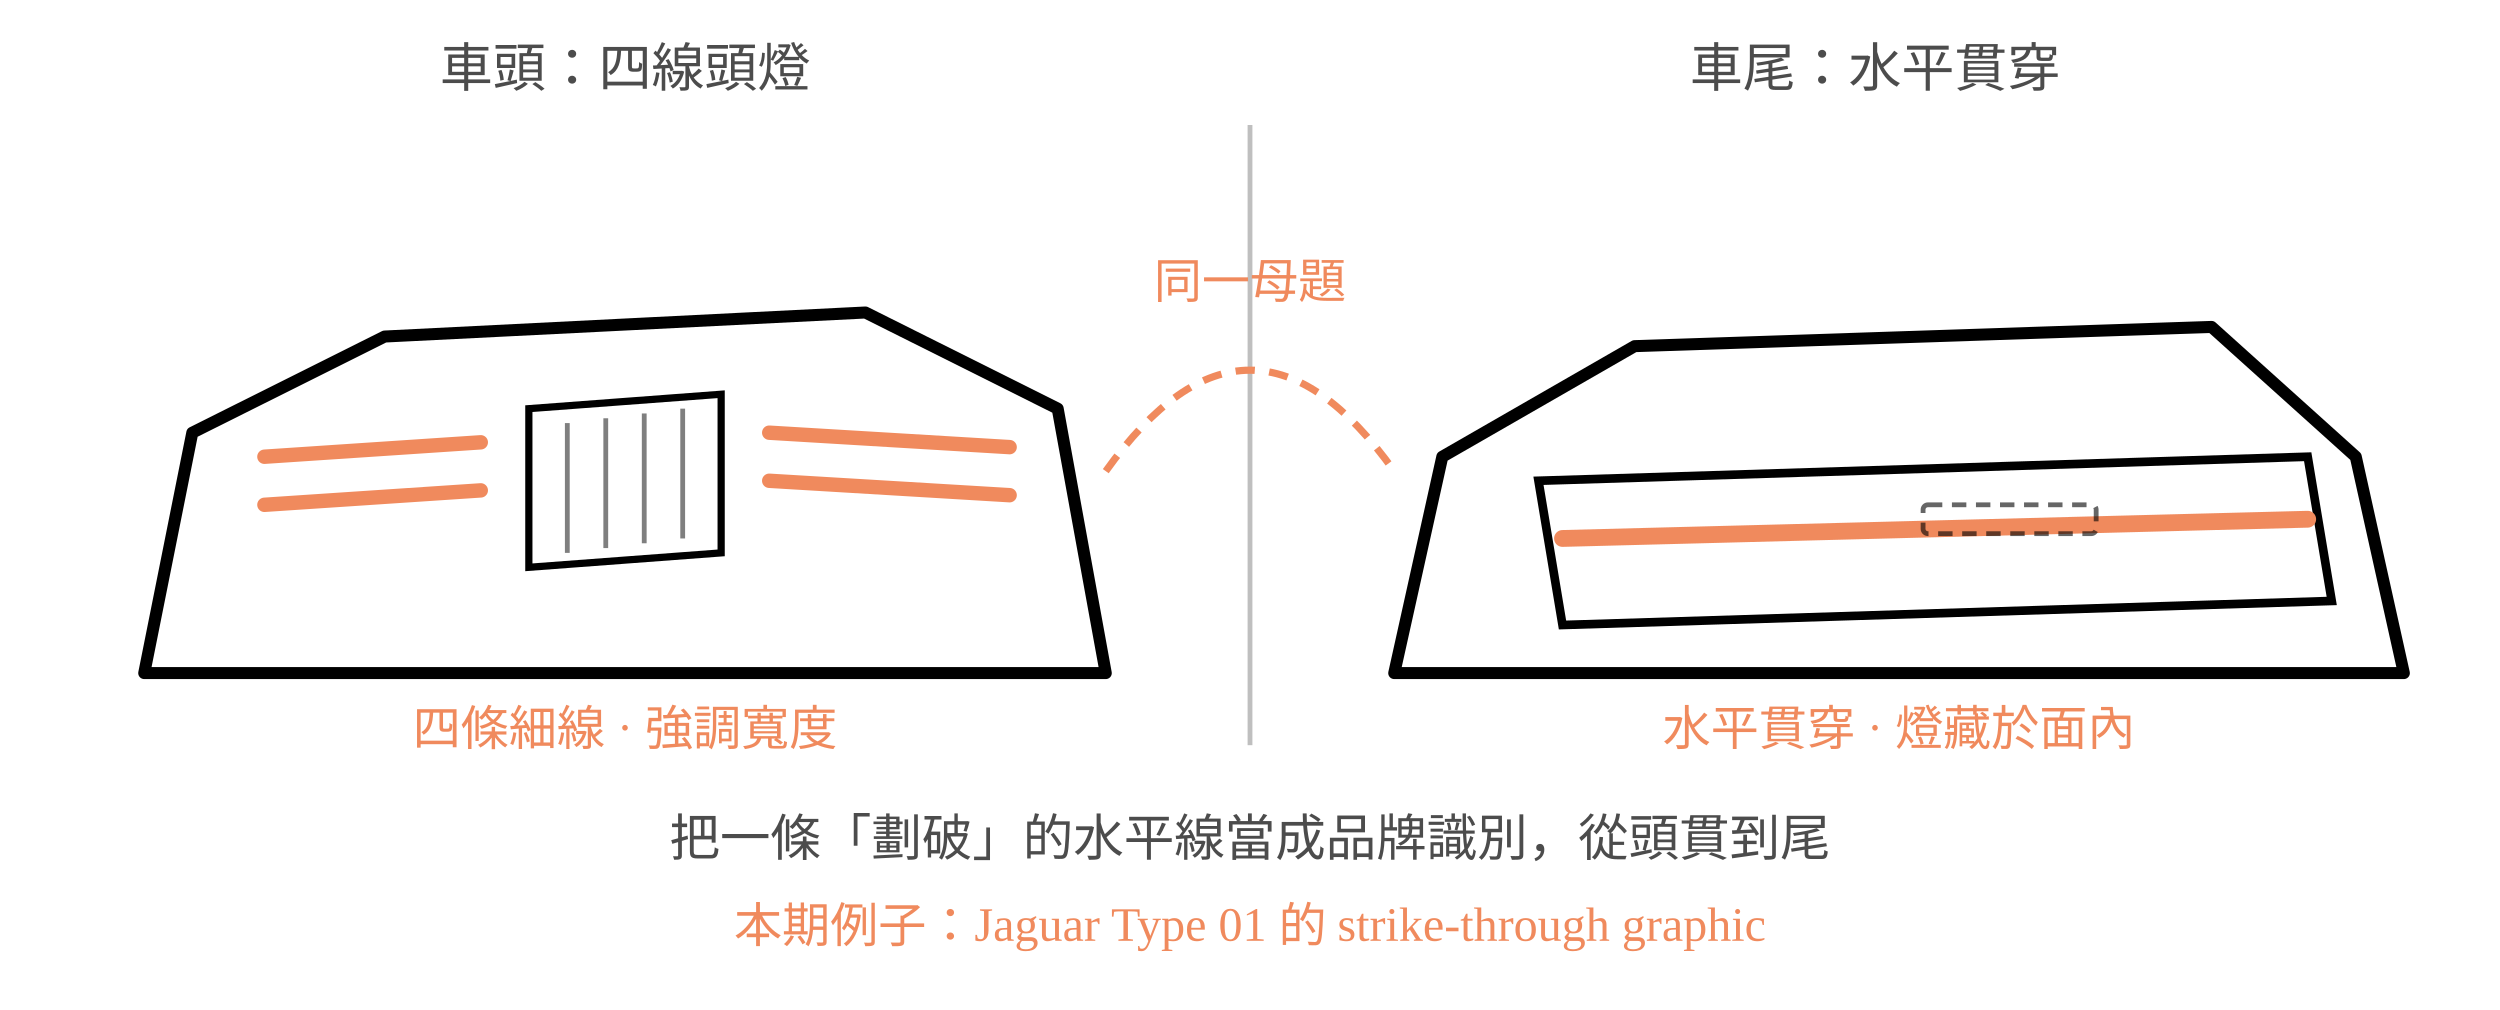
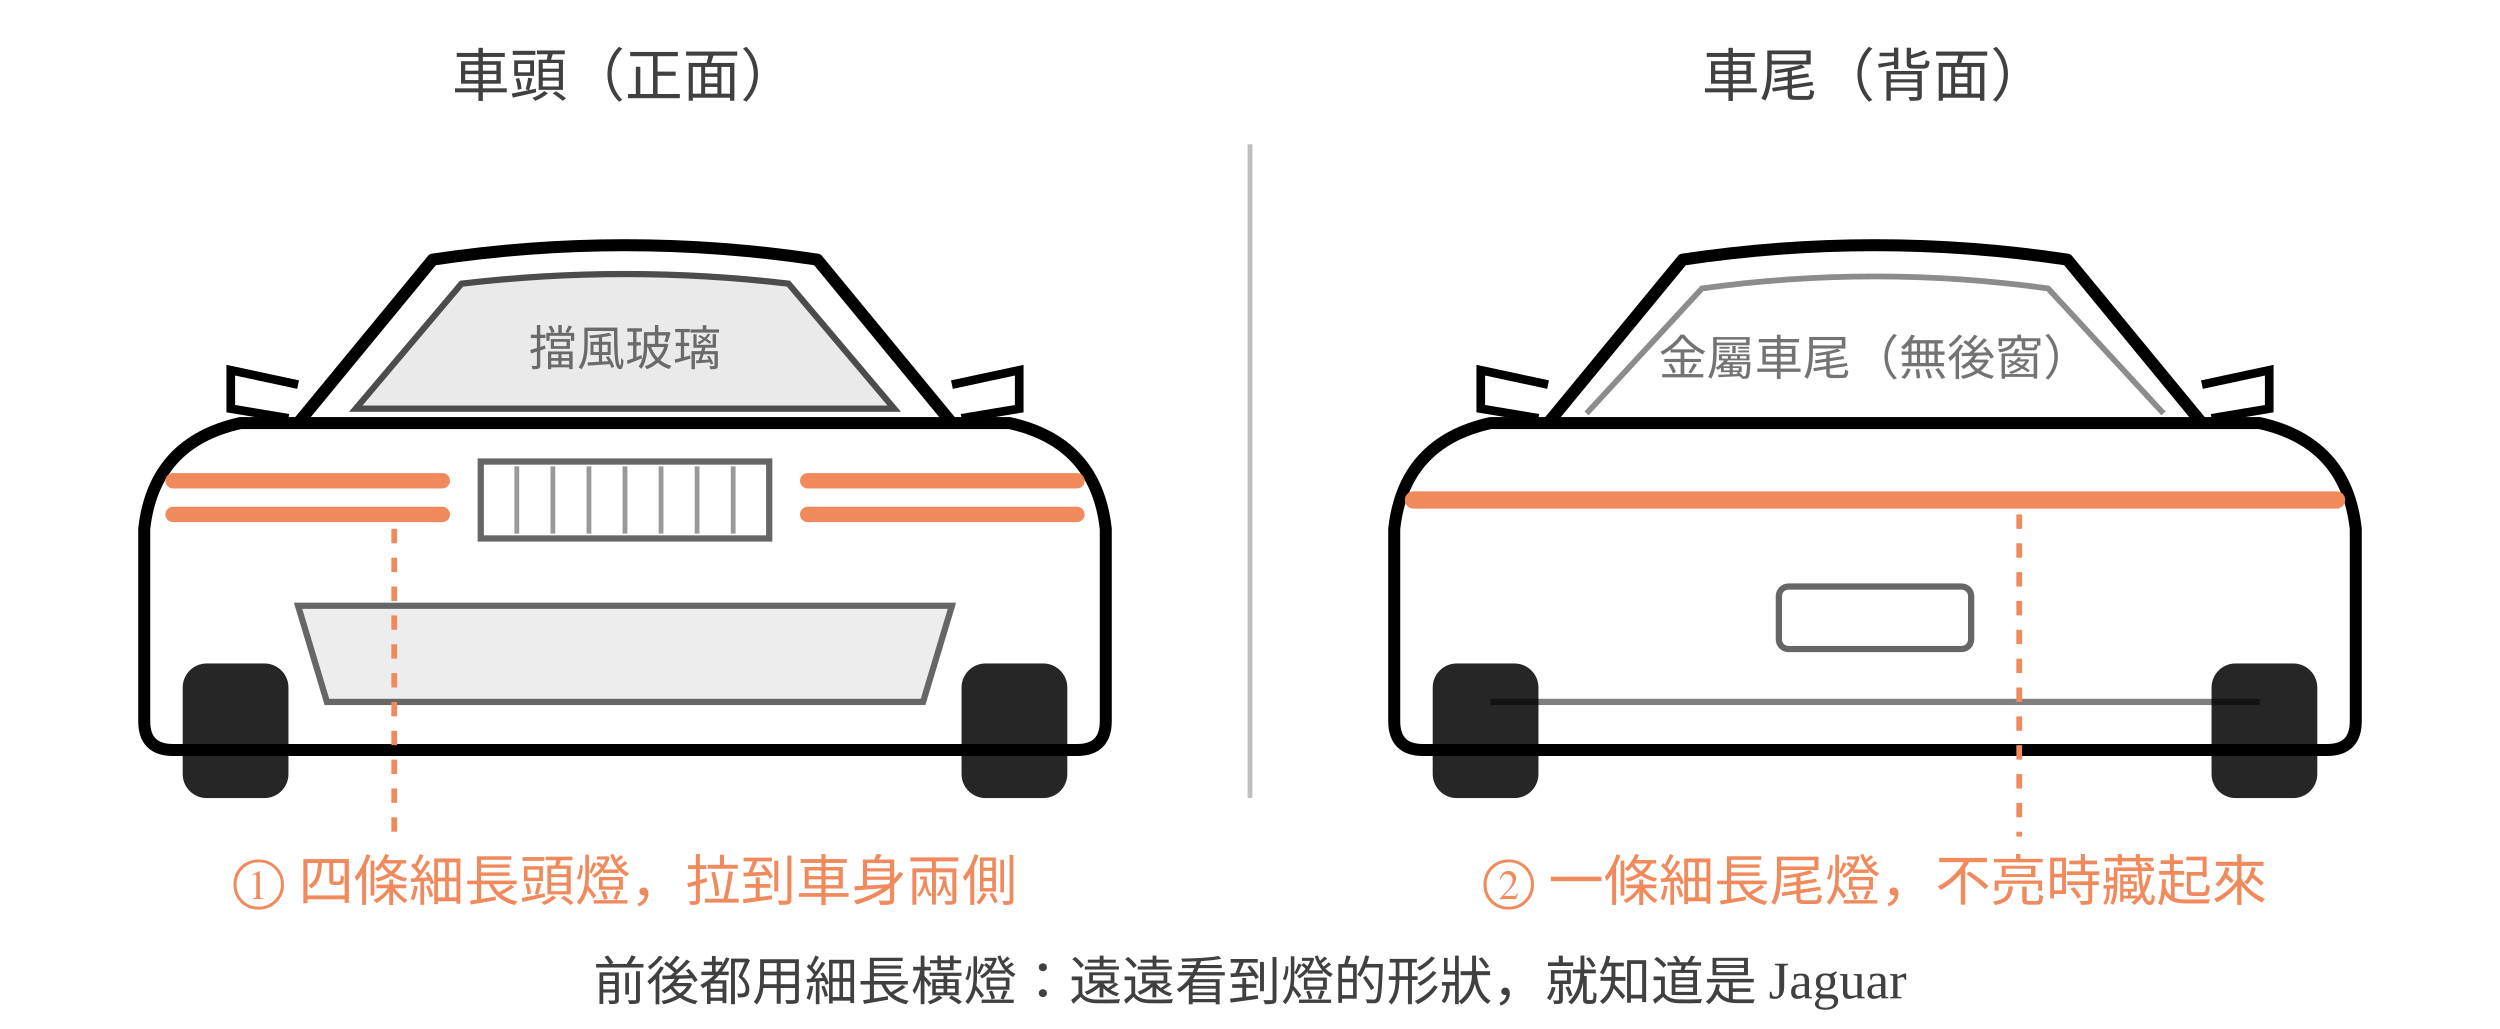
- <svg class="diagram" viewBox="0 0 520 210" width="100%" role="img" aria-label="Strike-through graphic 貫穿線圖形示意圖：正面四線頭燈與後方水平貫穿燈帶，以虛線標示同一視覺母題">
-   <text x="130" y="18" fill="currentColor" font-size="11" text-anchor="middle" opacity=".7">車頭：四線頭燈</text>
-   <text x="390" y="18" fill="currentColor" font-size="11" text-anchor="middle" opacity=".7">車尾：水平貫穿</text>
-   <line x1="260" y1="26" x2="260" y2="155" stroke="currentColor" stroke-opacity=".25" stroke-width="1" />
-   <path d="M30,140 L40,90 L80,70 L180,65 L220,85 L230,140 Z" fill="none" stroke="currentColor" stroke-width="2.5" stroke-linejoin="round" />
-   <path d="M110,85 L150,82 L150,115 L110,118 Z" fill="none" stroke="currentColor" stroke-width="1.5" />
-   <line x1="118" y1="88" x2="118" y2="115" stroke="currentColor" stroke-width="1" opacity=".5" />
-   <line x1="126" y1="87" x2="126" y2="114" stroke="currentColor" stroke-width="1" opacity=".5" />
-   <line x1="134" y1="86" x2="134" y2="113" stroke="currentColor" stroke-width="1" opacity=".5" />
-   <line x1="142" y1="85" x2="142" y2="112" stroke="currentColor" stroke-width="1" opacity=".5" />
-   <line x1="55" y1="95" x2="100" y2="92" stroke="#f08a5d" stroke-width="3" stroke-linecap="round" />
-   <line x1="55" y1="105" x2="100" y2="102" stroke="#f08a5d" stroke-width="3" stroke-linecap="round" />
-   <line x1="160" y1="90" x2="210" y2="93" stroke="#f08a5d" stroke-width="3" stroke-linecap="round" />
-   <line x1="160" y1="100" x2="210" y2="103" stroke="#f08a5d" stroke-width="3" stroke-linecap="round" />
-   <text x="130" y="155" fill="#f08a5d" font-size="10" text-anchor="middle">四條細線 · 強調寬度</text>
-   <path d="M290,140 L300,95 L340,72 L460,68 L490,95 L500,140 Z" fill="none" stroke="currentColor" stroke-width="2.5" stroke-linejoin="round" />
-   <path d="M320,100 L480,95 L485,125 L325,130 Z" fill="none" stroke="currentColor" stroke-width="1.8" />
-   <line x1="325" y1="112" x2="480" y2="108" stroke="#f08a5d" stroke-width="3.5" stroke-linecap="round" />
-   <rect x="400" y="105" width="36" height="6" rx="1" fill="none" stroke="currentColor" stroke-width="1" stroke-dasharray="3 2" opacity=".6" />
-   <text x="395" y="155" fill="#f08a5d" font-size="10" text-anchor="middle">水平貫穿 · 燈藏於面內</text>
-   <path d="M230,98 C250,70 270,70 290,98" fill="none" stroke="#f08a5d" stroke-width="1.5" stroke-dasharray="4 3" />
-   <text x="260" y="62" fill="#f08a5d" font-size="10" text-anchor="middle">同一母題</text>
-   <text x="260" y="178" fill="currentColor" font-size="10.5" text-anchor="middle" opacity=".7">把一條「劃破」的水平線當成品牌識別，從頭貫到尾</text>
-   <text x="260" y="196" fill="#f08a5d" font-size="10" text-anchor="middle">本期例子：Jaguar Type 01 的 strike-through graphic</text>
+ <svg class="diagram" viewBox="0 0 520 214" width="100%" role="img" aria-label="Lighting signature 燈光識別示意圖：Jaguar Type 01 的正面與背面線稿，車頭四條細長頭燈、車尾一條細長尾燈以強調色標出">
+   <text x="130" y="20" fill="currentColor" font-size="12" text-anchor="middle" opacity=".75">車頭（正面）</text>
+   <text x="390" y="20" fill="currentColor" font-size="12" text-anchor="middle" opacity=".75">車尾（背面）</text>
+   <line x1="260" y1="30" x2="260" y2="166" stroke="currentColor" stroke-opacity=".25" stroke-width="1" />
+   <rect x="38" y="138" width="22" height="28" rx="5" fill="currentColor" fill-opacity=".85" />
+   <rect x="200" y="138" width="22" height="28" rx="5" fill="currentColor" fill-opacity=".85" />
+   <path d="M30,150 L30,110 Q32,92 50,88 L210,88 Q228,92 230,110 L230,150 Q230,156 224,156 L36,156 Q30,156 30,150 Z" fill="none" stroke="currentColor" stroke-width="2.5" stroke-linejoin="round" />
+   <path d="M62,88 L90,54 Q130,48 170,54 L198,88" fill="none" stroke="currentColor" stroke-width="2.5" stroke-linejoin="round" />
+   <path d="M62,80 L48,77 L48,85 L60,87" fill="none" stroke="currentColor" stroke-width="1.8" />
+   <path d="M198,80 L212,77 L212,85 L200,87" fill="none" stroke="currentColor" stroke-width="1.8" />
+   <path d="M74,85 L96,59 Q130,55 164,59 L186,85 Z" fill="currentColor" fill-opacity=".12" stroke="currentColor" stroke-width="1.3" opacity=".7" />
+   <text x="130" y="76" fill="currentColor" font-size="10" text-anchor="middle" opacity=".55">擋風玻璃</text>
+   <rect x="100" y="96" width="60" height="16" fill="none" stroke="currentColor" stroke-width="1.3" opacity=".6" />
+   <line x1="107.5" y1="97" x2="107.5" y2="111" stroke="currentColor" stroke-width="1" opacity=".4" />
+   <line x1="115.0" y1="97" x2="115.0" y2="111" stroke="currentColor" stroke-width="1" opacity=".4" />
+   <line x1="122.5" y1="97" x2="122.5" y2="111" stroke="currentColor" stroke-width="1" opacity=".4" />
+   <line x1="130.0" y1="97" x2="130.0" y2="111" stroke="currentColor" stroke-width="1" opacity=".4" />
+   <line x1="137.5" y1="97" x2="137.5" y2="111" stroke="currentColor" stroke-width="1" opacity=".4" />
+   <line x1="145.0" y1="97" x2="145.0" y2="111" stroke="currentColor" stroke-width="1" opacity=".4" />
+   <line x1="152.5" y1="97" x2="152.5" y2="111" stroke="currentColor" stroke-width="1" opacity=".4" />
+   <path d="M62,126 L198,126 L192,146 L68,146 Z" fill="currentColor" fill-opacity=".12" stroke="currentColor" stroke-width="1.3" opacity=".6" />
+   <line x1="36" y1="100" x2="92" y2="100" stroke="#f08a5d" stroke-width="3.2" stroke-linecap="round" />
+   <line x1="168" y1="100" x2="224" y2="100" stroke="#f08a5d" stroke-width="3.2" stroke-linecap="round" />
+   <line x1="36" y1="107" x2="92" y2="107" stroke="#f08a5d" stroke-width="3.2" stroke-linecap="round" />
+   <line x1="168" y1="107" x2="224" y2="107" stroke="#f08a5d" stroke-width="3.2" stroke-linecap="round" />
+   <rect x="298" y="138" width="22" height="28" rx="5" fill="currentColor" fill-opacity=".85" />
+   <rect x="460" y="138" width="22" height="28" rx="5" fill="currentColor" fill-opacity=".85" />
+   <path d="M290,150 L290,110 Q292,92 310,88 L470,88 Q488,92 490,110 L490,150 Q490,156 484,156 L296,156 Q290,156 290,150 Z" fill="none" stroke="currentColor" stroke-width="2.5" stroke-linejoin="round" />
+   <path d="M322,88 L350,54 Q390,48 430,54 L458,88" fill="none" stroke="currentColor" stroke-width="2.5" stroke-linejoin="round" />
+   <path d="M322,80 L308,77 L308,85 L320,87" fill="none" stroke="currentColor" stroke-width="1.8" />
+   <path d="M458,80 L472,77 L472,85 L460,87" fill="none" stroke="currentColor" stroke-width="1.8" />
+   <path d="M330,86 L354,60 Q390,55 426,60 L450,86" fill="none" stroke="currentColor" stroke-width="1.2" opacity=".45" />
+   <text x="390" y="78" fill="currentColor" font-size="10" text-anchor="middle" opacity=".55">金屬車尾（無後窗）</text>
+   <line x1="294" y1="104" x2="486" y2="104" stroke="#f08a5d" stroke-width="3.6" stroke-linecap="round" />
+   <rect x="370" y="122" width="40" height="13" rx="2" fill="none" stroke="currentColor" stroke-width="1.3" opacity=".6" />
+   <line x1="310" y1="146" x2="470" y2="146" stroke="currentColor" stroke-width="1.3" opacity=".5" />
+   <line x1="82" y1="110" x2="82" y2="174" stroke="#f08a5d" stroke-width="1.2" stroke-dasharray="3 3" />
+   <text x="130" y="187" fill="#f08a5d" font-size="11.5" text-anchor="middle">① 四條細長頭燈，拉到車身兩側</text>
+   <line x1="420" y1="107" x2="420" y2="174" stroke="#f08a5d" stroke-width="1.2" stroke-dasharray="3 3" />
+   <text x="390" y="187" fill="#f08a5d" font-size="11.5" text-anchor="middle">② 一條細長尾燈，不亮時藏起來</text>
+   <text x="260" y="208" fill="currentColor" font-size="11" text-anchor="middle" opacity=".75">前後都用細長橫燈：遠遠看到燈的形狀，就知道是 Jaguar</text>
</svg>
